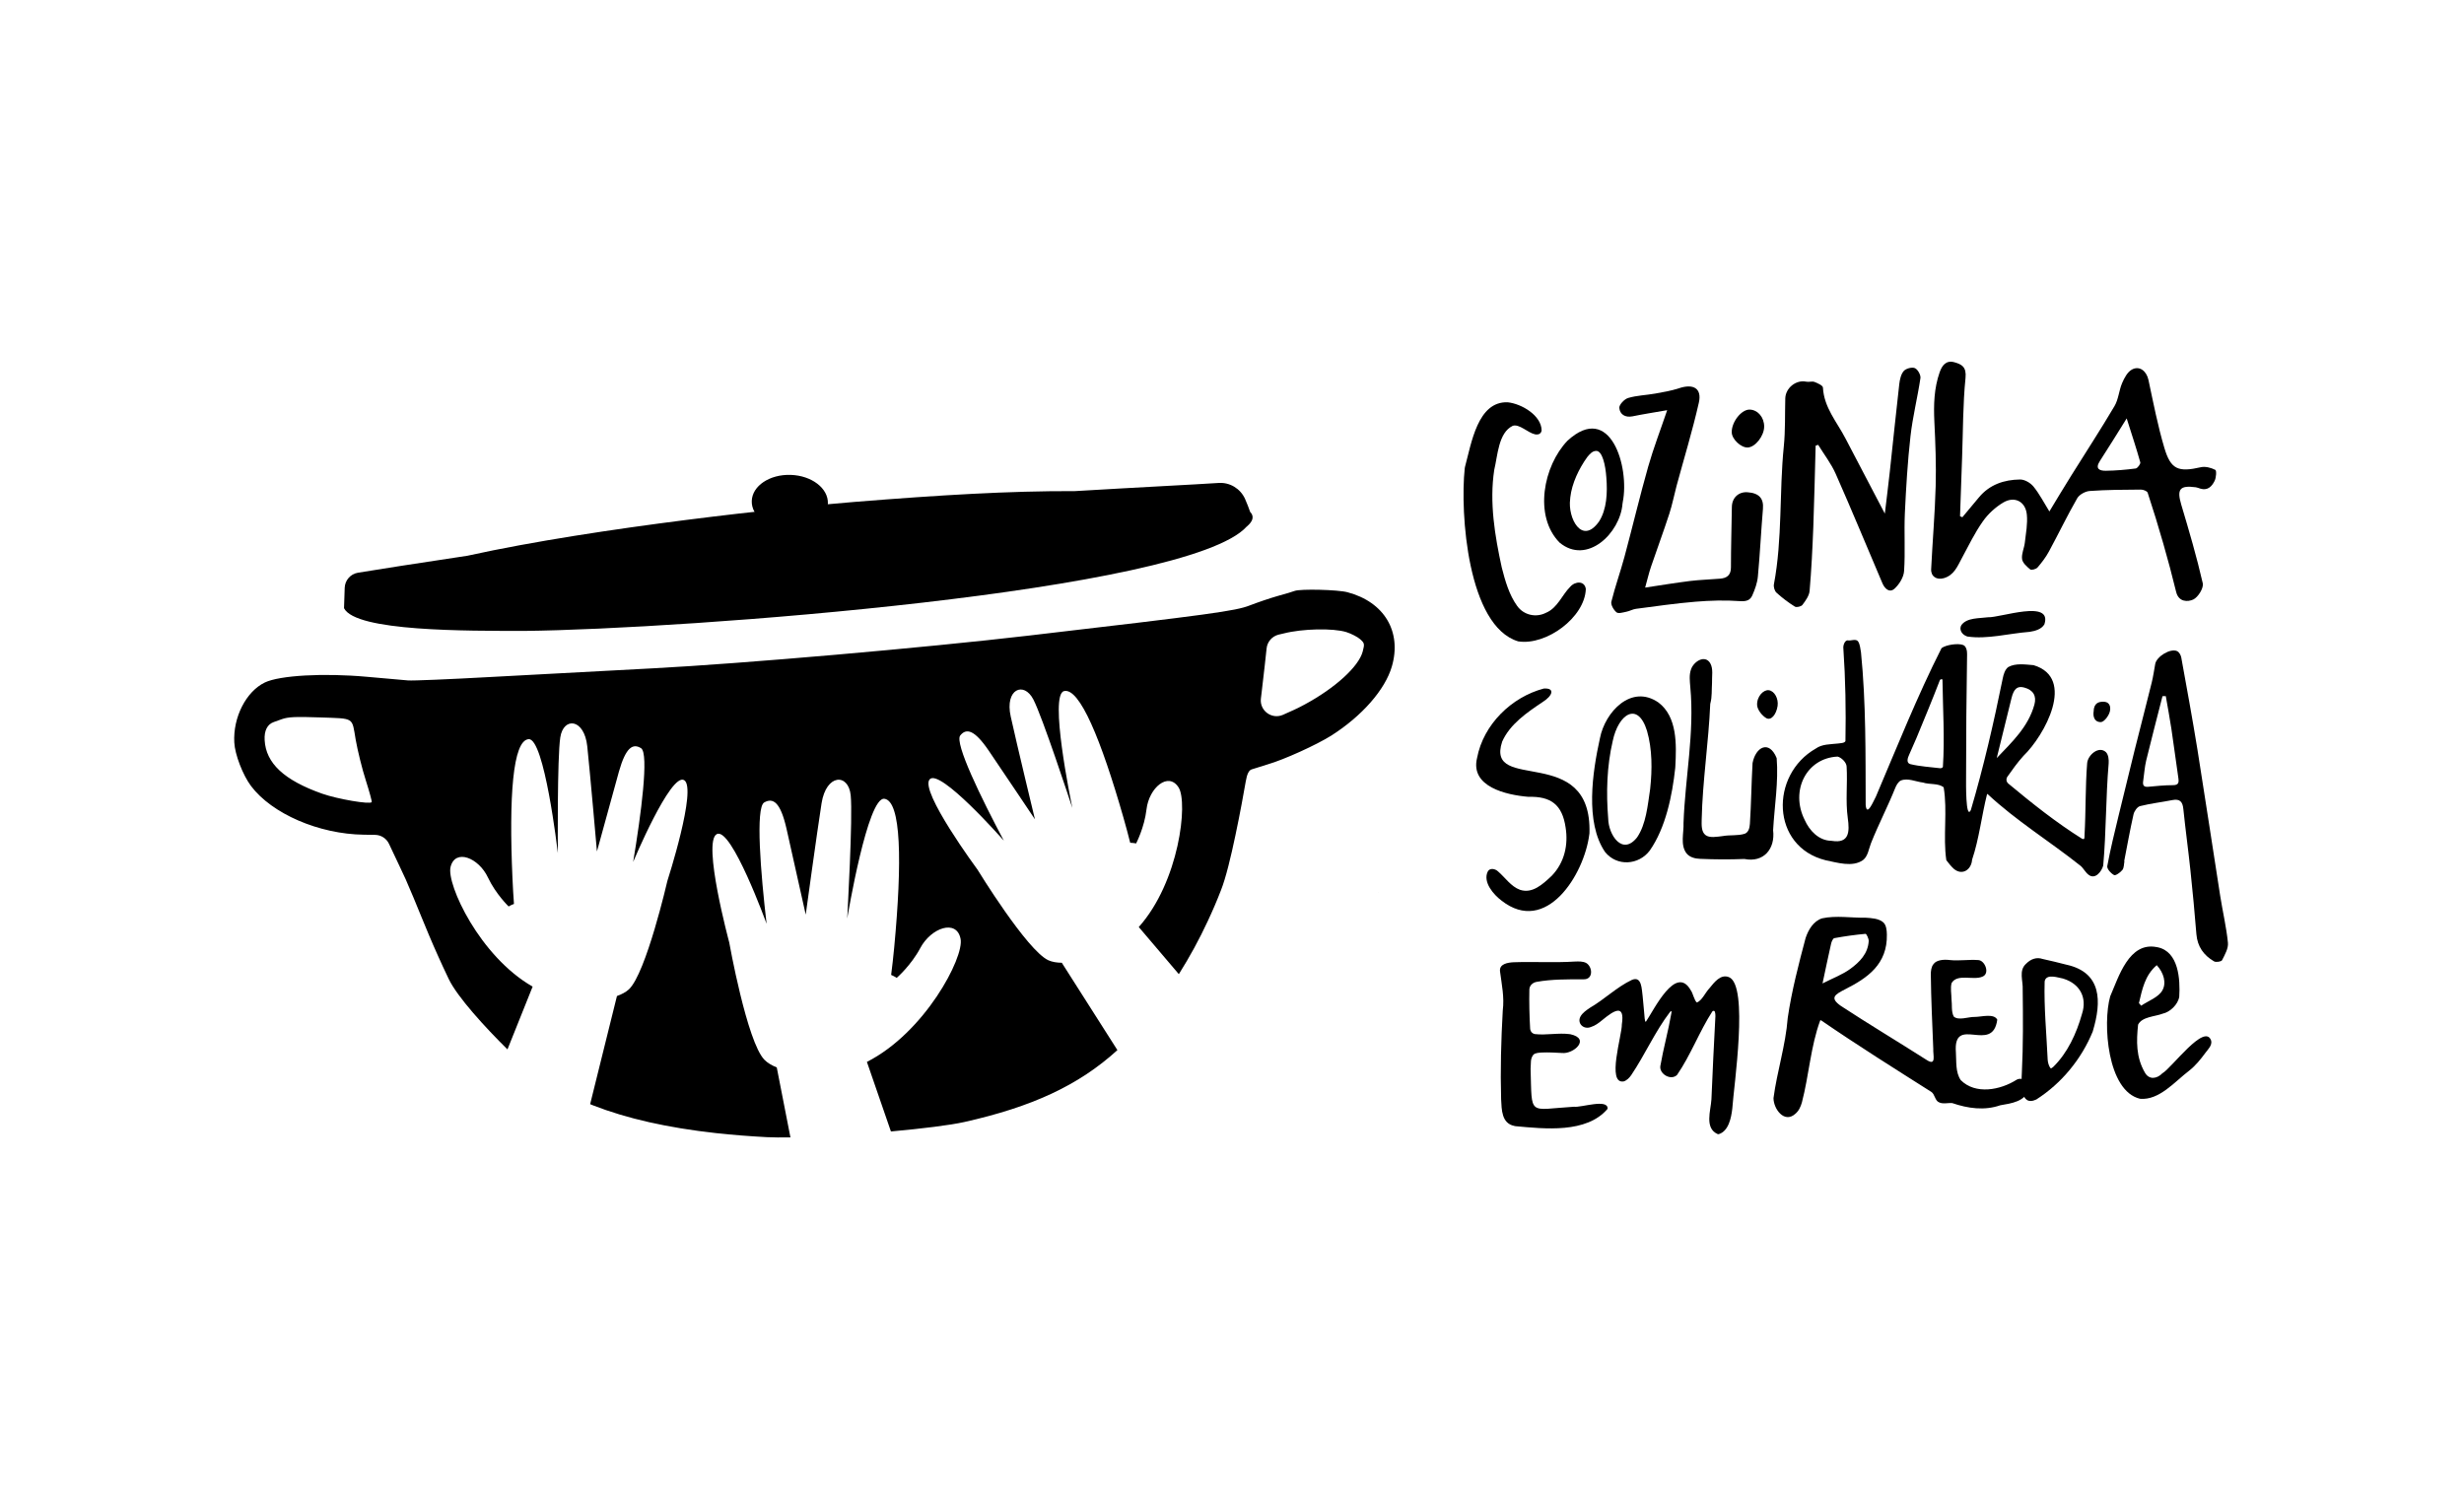
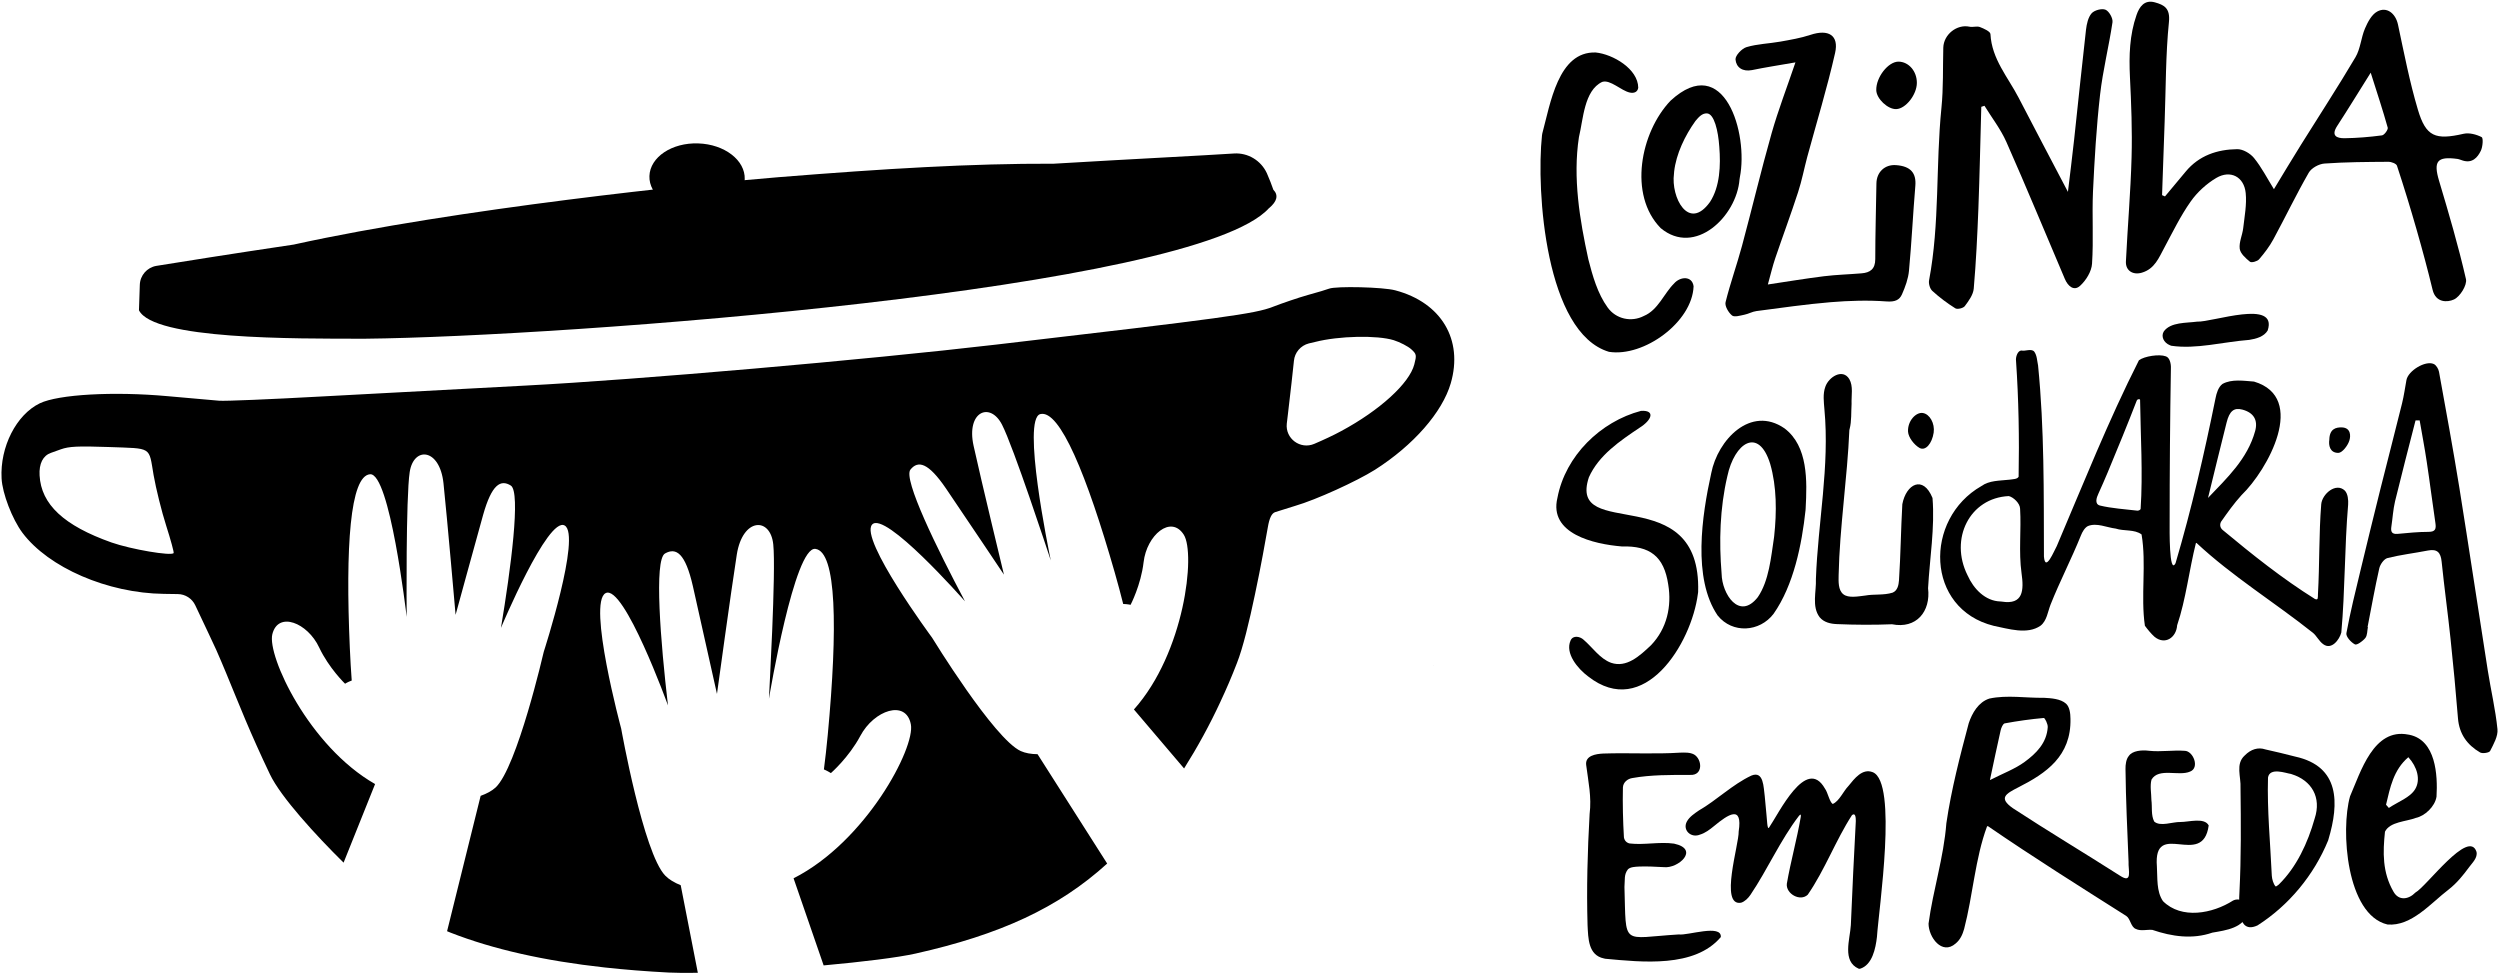
- <svg xmlns="http://www.w3.org/2000/svg" viewBox="0 0 583.58 355.54">
+ <svg xmlns="http://www.w3.org/2000/svg" viewBox="55.19 85.35 472.96 184.35">
  <path fill="#000000" d="M 322.75 154.3 C 321.82 157.88 316.21 162.98 308.95 166.89 C 307.46 167.7 305.59 168.57 303.83 169.32 C 301.19 170.45 298.32 168.32 298.63 165.49 C 298.71 164.89 298.78 164.28 298.85 163.64 C 299.33 159.57 299.84 155.09 299.98 153.62 C 300.12 152.05 301.25 150.72 302.8 150.32 L 304 150.04 C 308.46 148.89 315.74 148.74 318.87 149.71 C 320.04 150.08 321.56 150.87 322.16 151.41 C 323.19 152.34 323.21 152.53 322.75 154.3 M 88.04 189.98 C 87.63 190.58 79.96 189.27 76.29 187.98 C 67.28 184.79 62.97 180.77 62.68 175.29 C 62.55 173.07 63.31 171.55 64.84 171.02 C 65.37 170.83 66.21 170.53 66.71 170.35 C 68.26 169.8 69.91 169.72 75.78 169.92 C 84.07 170.23 83.31 169.75 84.25 175.24 C 84.7 177.79 85.77 182.13 86.63 184.8 C 87.49 187.5 88.13 189.84 88.04 189.98 M 319.17 140.28 C 316.89 139.65 307.97 139.45 306.63 139.96 C 306.26 140.11 304.45 140.66 302.61 141.16 C 300.8 141.67 297.79 142.7 295.98 143.4 C 292.64 144.71 286.75 145.52 243.58 150.55 C 218.93 153.43 175.81 157.19 154.7 158.29 C 142.68 158.92 125.18 159.86 115.77 160.37 C 106.39 160.89 97.77 161.25 96.65 161.16 C 95.53 161.07 91.17 160.68 86.91 160.3 C 76.66 159.37 66.24 159.96 62.72 161.65 C 58.27 163.8 55.17 169.91 55.49 175.85 C 55.63 178.7 57.51 183.57 59.44 186.15 C 64.38 192.73 75.54 197.57 86.18 197.7 L 88.82 197.74 C 90.25 197.75 91.54 198.59 92.14 199.88 L 94.62 205.13 C 95.14 206.21 95.63 207.27 96.1 208.3 C 98.68 214.14 100.63 219.49 103.75 226.42 C 104.51 228.12 105.34 229.92 106.26 231.84 C 108.3 236.13 114.96 243.39 120.19 248.55 L 126.15 233.68 C 113.63 226.54 105.71 209.43 106.71 205.34 C 107.8 200.92 113.38 203.16 115.57 207.84 C 117.42 211.76 120.47 214.7 120.47 214.7 C 120.47 214.7 120.93 214.39 121.73 214.1 C 121.59 212.24 121.47 210.17 121.37 207.91 C 120.53 188.83 121.42 175.37 125.2 175.07 C 128.93 174.78 132.02 201.27 132.13 202.06 C 132.11 201.31 131.96 179.45 132.7 174.65 C 133.45 169.75 138.38 170.13 139.09 176.77 C 139.79 183.41 141.38 201.67 141.38 201.67 C 141.38 201.67 144.98 188.52 146.59 182.75 C 148.22 176.98 149.9 176 151.83 177.21 C 153.75 178.44 151.82 193.02 149.96 204.14 C 149.96 204.14 158.84 182.95 162.02 184.77 C 165.19 186.6 158.06 208.66 158.06 208.66 C 158.06 208.66 153.02 230.55 148.94 234.34 C 148.24 234.98 147.27 235.5 146.12 235.91 L 139.77 261.52 C 139.98 261.61 140.2 261.7 140.42 261.79 C 148.48 264.94 158.15 267.12 169.59 268.38 C 173.42 268.8 177.46 269.12 181.68 269.34 C 183.15 269.41 185.04 269.43 187.21 269.39 L 183.97 252.82 C 182.75 252.33 181.75 251.73 181.04 251 C 176.91 246.75 172.71 223.2 172.71 223.2 C 172.71 223.2 166.28 199.34 169.77 197.56 C 173.23 195.79 181.56 218.8 181.56 218.8 C 180.17 206.88 178.89 191.26 181 190.06 C 183.11 188.86 184.85 190.02 186.27 196.24 C 186.47 197.11 186.7 198.14 186.95 199.27 L 186.95 199.28 C 188.51 206.17 190.83 216.63 190.83 216.63 C 190.83 216.63 193.48 197.29 194.58 190.26 C 195.69 183.25 200.95 183.11 201.48 188.35 C 202.02 193.49 200.68 216.75 200.66 217.55 C 200.8 216.7 205.5 188.68 209.45 189.19 C 213.46 189.71 213.69 204.08 211.79 224.35 C 211.56 226.75 211.32 228.93 211.06 230.91 C 211.89 231.27 212.38 231.61 212.38 231.61 C 212.38 231.61 215.78 228.65 217.95 224.57 C 220.53 219.71 226.6 217.61 227.51 222.39 C 228.37 226.79 219.02 244.57 205.32 251.51 L 211.01 267.99 C 218.37 267.32 225 266.51 228.4 265.75 C 244.32 262.18 255.41 257.13 264.65 248.72 L 251.48 228.03 C 250.26 228.02 249.17 227.83 248.3 227.44 C 243.24 225.13 231.52 205.98 231.52 205.98 C 231.52 205.98 217.74 187.33 220.18 184.59 C 222.56 181.89 237.32 198.62 237.75 199.11 C 232.46 189.15 226 175.96 227.43 174.19 C 228.87 172.41 230.79 172.83 234.16 177.77 C 237.53 182.73 245.12 194.06 245.12 194.06 C 245.12 194.06 240.81 176.23 239.38 169.7 C 237.94 163.2 242.49 161.29 244.75 165.68 C 246.91 169.86 253.36 189.51 253.98 191.37 C 253.55 189.24 248.47 164.57 252 163.69 C 255.68 162.77 260.81 175.26 266.07 193.62 C 266.69 195.8 267.23 197.79 267.68 199.61 C 268.53 199.64 269.08 199.77 269.08 199.77 C 269.08 199.77 271.04 196.02 271.54 191.71 C 272.13 186.58 276.72 182.68 279.15 186.52 C 281.4 190.1 279.31 208.82 269.71 219.57 L 279.2 230.73 C 281.75 226.68 284.05 222.48 286.09 218.08 L 286.09 218.07 C 287.2 215.71 288.23 213.31 289.18 210.84 C 290.33 207.96 291.55 202.85 292.6 197.85 C 293.73 192.55 294.64 187.38 295.04 185.12 C 295.34 183.34 295.77 182.47 296.42 182.24 C 296.94 182.07 298.63 181.54 300.22 181.05 C 304.18 179.9 311.79 176.43 315.3 174.23 C 322.59 169.59 328.05 163.35 329.65 157.86 C 332.05 149.61 327.86 142.59 319.17 140.28 " />
  <path fill="#000000" d="M 326.36 211.21 C 326.36 211.27 326.35 211.32 326.35 211.38 L 326.35 211.29 C 326.35 211.27 326.35 211.23 326.36 211.21 " />
  <path fill="#000000" d="M 196.08 119.25 C 195.96 122.82 191.83 125.58 186.85 125.41 C 181.87 125.25 177.93 122.22 178.05 118.65 C 178.17 115.07 182.3 112.31 187.28 112.48 C 192.26 112.64 196.2 115.67 196.08 119.25 " />
  <path fill="#000000" d="M 188.14 197.68 L 185.52 201.21 " />
  <path fill="#000000" d="M 179.93 208.73 L 179.9 208.76 " />
  <path fill="#000000" d="M 326.36 211.21 C 326.36 211.27 326.35 211.32 326.35 211.38 L 326.35 211.29 C 326.35 211.27 326.35 211.23 326.36 211.21 " />
  <path fill="#000000" d="M 296.62 122.93 C 296.48 123.47 296.07 124.05 295.32 124.69 L 295.26 124.73 C 281.34 140.18 161.69 149.04 124.27 149.43 C 110.64 149.42 84.25 149.6 81.48 144.05 L 81.64 139.23 C 81.7 137.45 83 135.95 84.77 135.65 C 89.28 134.92 98.59 133.43 110.82 131.61 C 110.86 131.59 110.9 131.6 110.93 131.58 C 141.55 124.85 187.12 120.1 202.48 118.87 C 222.69 117.25 238.89 116.27 254.55 116.32 L 254.56 116.32 C 270.17 115.39 282.68 114.78 288.62 114.39 C 291.27 114.21 293.75 115.71 294.86 118.12 C 295.38 119.29 295.79 120.39 296.09 121.25 C 296.58 121.75 296.78 122.3 296.62 122.93 " />
  <path fill="#000000" d="M 472.91 179.55 C 476.49 175.79 480.38 172.18 481.83 166.89 C 482.39 164.84 481.57 163.42 479.41 162.84 C 477.83 162.42 476.97 163.09 476.42 165.31 C 475.23 170.05 474.07 174.8 472.91 179.55 M 459.98 160.89 C 459.84 160.85 459.52 160.87 459.43 161.13 C 457.75 165.5 455.77 170.29 453.92 174.75 C 453.36 176.08 452.78 177.41 452.18 178.73 C 451.82 179.49 451.4 180.71 452.47 180.99 C 454.64 181.52 457.28 181.69 459.56 181.96 C 459.84 181.94 460.04 181.85 460.16 181.65 C 460.61 174.89 460.15 167.83 460.06 160.99 Z M 433.87 199.16 C 437.99 199.83 438.09 197 437.63 193.76 C 437.07 189.71 437.6 185.62 437.36 181.59 C 437.34 180.56 436.09 179.4 435.22 179.2 C 427.82 179.54 423.96 187.29 427.42 194.19 C 428.57 196.77 430.77 199.06 433.65 199.14 Z M 470.62 188.09 C 469.35 193.12 468.73 198.76 467.07 203.64 C 466.92 205.96 464.78 207.45 462.79 205.82 C 462.15 205.25 461.46 204.4 460.97 203.73 C 460.15 198.18 461.29 192 460.34 186.46 C 459.01 185.45 457 185.87 455.45 185.35 C 453.75 185.15 451.86 184.2 450.2 184.87 C 449.59 185.16 449.12 186 448.87 186.64 C 447.08 191.09 444.86 195.35 443.12 199.74 C 442.6 201.06 442.42 202.8 441.23 203.72 C 438.73 205.47 435.13 204.3 432.38 203.75 C 419.43 200.54 419.13 183.53 430.05 177.3 C 431.54 176.23 433.44 176.31 435.33 176.1 C 436.05 175.99 436.82 176.02 437.08 175.54 C 437.22 168.28 437.09 160.89 436.59 153.62 C 436.49 152.9 436.88 151.71 437.59 151.66 C 438.32 151.85 439.44 151.24 440.02 151.85 C 440.57 152.58 440.57 153.62 440.76 154.49 C 441.96 166.48 441.83 178.63 441.87 190.63 C 442.12 193.74 443.82 189.49 444.3 188.66 C 449.27 176.99 454.08 164.88 459.84 153.51 C 460.86 152.73 463.71 152.3 464.92 152.76 C 465.67 152.98 465.92 154.16 465.89 154.95 C 465.73 164.66 465.65 174.57 465.65 184.39 C 465.65 185.14 465.52 194.32 466.77 191.89 C 469.79 181.67 472.19 171.25 474.33 160.7 C 474.52 159.73 474.86 158.58 475.64 157.99 C 477.4 157.01 479.71 157.4 481.62 157.54 C 491.78 160.57 484.21 174.25 479.24 179.03 C 477.82 180.59 476.58 182.34 475.38 184.05 C 475.09 184.6 475.19 185.2 475.68 185.61 C 481.33 190.31 486.99 194.82 493.14 198.67 C 493.79 198.94 493.68 198.43 493.71 197.75 C 494.03 192.1 493.88 186.31 494.33 180.74 C 494.5 178.81 497.11 176.56 498.79 178.16 C 499.38 178.77 499.48 179.96 499.42 180.82 C 498.73 188.89 498.85 197.07 498.13 205.01 C 497.78 206.35 496.29 208.38 494.72 207.23 C 493.92 206.67 493.43 205.6 492.75 205.06 C 485.51 199.3 477.45 194.35 470.73 188.06 Z M 470.62 188.09 " />
  <path fill="#000000" d="M 503.69 99.1 C 501.34 102.85 499.38 106.05 497.34 109.19 C 496.14 111.05 497.27 111.52 498.75 111.5 C 501.11 111.47 503.48 111.27 505.82 110.96 C 506.26 110.91 507.01 109.88 506.91 109.5 C 506 106.24 504.93 103.02 503.69 99.1 M 464.77 122.51 C 466.08 120.95 467.39 119.38 468.69 117.81 C 471.22 114.76 474.66 113.62 478.43 113.57 C 479.51 113.55 480.91 114.37 481.62 115.25 C 483.05 117.01 484.1 119.08 485.38 121.14 C 486.99 118.48 488.73 115.57 490.53 112.69 C 493.96 107.18 497.52 101.75 500.81 96.17 C 501.76 94.56 501.86 92.48 502.61 90.73 C 503.12 89.54 503.86 88.12 504.91 87.54 C 506.73 86.53 508.4 87.89 508.85 90 C 510 95.39 511.05 100.84 512.62 106.11 C 514.14 111.23 515.94 111.88 521.26 110.66 C 522.32 110.42 523.68 110.78 524.68 111.29 C 525.01 111.46 524.89 113.12 524.52 113.88 C 523.89 115.18 522.89 116.27 521.13 115.73 C 520.77 115.62 520.42 115.46 520.06 115.41 C 516.23 114.9 515.53 115.87 516.62 119.55 C 518.46 125.71 520.28 131.89 521.71 138.15 C 521.96 139.27 520.6 141.46 519.45 142 C 518.2 142.58 516 142.66 515.4 140.18 C 514.48 136.38 513.46 132.59 512.38 128.82 C 511.22 124.76 509.98 120.72 508.66 116.71 C 508.54 116.31 507.6 115.95 507.04 115.96 C 503.01 115.99 498.96 116 494.95 116.29 C 493.89 116.36 492.47 117.14 491.97 118.02 C 489.6 122.14 487.54 126.45 485.27 130.63 C 484.54 131.98 483.58 133.24 482.57 134.41 C 482.23 134.8 481.14 135.1 480.85 134.87 C 480.04 134.21 479.03 133.32 478.91 132.41 C 478.75 131.16 479.42 129.82 479.57 128.5 C 479.82 126.3 480.26 124.04 480.04 121.87 C 479.74 118.79 477.15 117.44 474.48 119.01 C 472.62 120.11 470.86 121.72 469.62 123.49 C 467.71 126.2 466.25 129.22 464.67 132.16 C 463.61 134.11 462.83 136.23 460.38 136.94 C 458.7 137.43 457.29 136.55 457.38 134.8 C 457.7 128.23 458.27 121.68 458.45 115.11 C 458.59 110.05 458.39 104.96 458.14 99.89 C 457.95 95.9 458.06 91.98 459.39 88.18 C 459.93 86.62 460.88 85.26 462.84 85.79 C 464.61 86.28 465.78 86.89 465.52 89.5 C 464.89 95.73 464.94 102.02 464.71 108.28 C 464.57 112.16 464.44 116.03 464.3 119.91 C 464.27 120.7 464.25 121.48 464.22 122.27 C 464.4 122.35 464.59 122.43 464.77 122.51 " />
  <path fill="#000000" d="M 430.02 105.56 C 429.84 111.98 429.71 118.39 429.47 124.8 C 429.27 129.86 429.03 134.91 428.59 139.96 C 428.49 141.11 427.64 142.27 426.9 143.26 C 426.61 143.66 425.5 143.92 425.11 143.68 C 423.57 142.72 422.1 141.61 420.76 140.39 C 420.3 139.98 420.02 139.01 420.14 138.38 C 422.18 127.59 421.38 116.61 422.48 105.75 C 422.86 101.99 422.73 98.16 422.83 94.37 C 422.9 91.86 425.41 89.89 427.79 90.4 C 428.42 90.54 429.16 90.25 429.74 90.46 C 430.5 90.75 431.73 91.3 431.75 91.8 C 432 96.54 435.08 99.96 437.1 103.87 C 440.01 109.48 442.96 115.08 445.9 120.68 C 446.04 120.94 446.17 121.2 446.41 121.65 C 446.82 118.18 447.24 114.93 447.59 111.68 C 448.34 104.78 449.04 97.87 449.83 90.96 C 449.96 89.89 450.22 88.64 450.89 87.87 C 451.41 87.28 452.82 86.9 453.52 87.19 C 454.2 87.48 454.95 88.81 454.84 89.56 C 454.16 94.14 453.01 98.67 452.49 103.27 C 451.8 109.35 451.44 115.47 451.15 121.59 C 450.95 126.14 451.27 130.71 450.97 135.24 C 450.88 136.7 449.84 138.39 448.72 139.41 C 447.53 140.51 446.39 139.45 445.83 138.13 C 442.15 129.49 438.57 120.81 434.77 112.22 C 433.7 109.8 432.02 107.64 430.62 105.36 Z M 430.02 105.56 " />
  <path fill="#000000" d="M 512.95 164.88 C 512.68 164.89 512.43 164.89 512.17 164.89 C 510.87 169.99 509.54 175.07 508.3 180.17 C 507.93 181.73 507.84 183.37 507.6 184.96 C 507.45 185.92 507.66 186.45 508.79 186.35 C 510.73 186.17 512.66 185.97 514.6 185.97 C 515.95 185.97 516.09 185.41 515.93 184.3 C 515.35 180.44 514.88 176.56 514.29 172.71 C 513.9 170.09 513.4 167.49 512.95 164.88 M 503.16 203.98 C 503.02 204.68 503.07 205.53 502.68 206.04 C 502.2 206.64 501.07 207.45 500.71 207.26 C 499.96 206.88 498.97 205.77 499.09 205.14 C 499.84 201.08 500.84 197.06 501.81 193.04 C 503.04 187.93 504.29 182.82 505.56 177.72 C 506.9 172.36 508.3 167.02 509.62 161.66 C 509.98 160.21 510.18 158.72 510.45 157.25 C 510.77 155.5 514.03 153.5 515.61 154.21 C 516.08 154.41 516.51 155.14 516.61 155.69 C 517.93 162.97 519.27 170.25 520.45 177.55 C 522.3 189.09 524.02 200.65 525.84 212.2 C 526.42 215.91 527.3 219.57 527.67 223.3 C 527.8 224.63 526.94 226.12 526.28 227.42 C 526.11 227.77 524.83 227.96 524.38 227.7 C 521.93 226.27 520.44 224.2 520.2 221.25 C 519.8 216.22 519.32 211.2 518.79 206.18 C 518.28 201.32 517.61 196.48 517.11 191.63 C 516.94 189.9 516.3 189.15 514.51 189.5 C 511.96 190 509.36 190.3 506.85 190.93 C 506.2 191.1 505.48 192.12 505.31 192.88 C 504.48 196.55 503.82 200.27 503.1 203.96 C 503.12 203.97 503.14 203.98 503.16 203.98 " />
  <path fill="#000000" d="M 394.86 97.15 C 391.63 97.71 389.12 98.1 386.64 98.61 C 384.87 98.96 383.65 98.11 383.52 96.61 C 383.46 95.86 384.72 94.52 385.62 94.26 C 387.68 93.65 389.89 93.6 392.02 93.22 C 393.93 92.88 395.86 92.55 397.68 91.95 C 401.1 90.81 403.12 92.01 402.36 95.37 C 400.86 101.99 398.87 108.49 397.09 115.05 C 396.5 117.26 396.07 119.53 395.36 121.7 C 394 125.89 392.46 130.02 391.04 134.2 C 390.54 135.67 390.19 137.19 389.64 139.17 C 393.37 138.61 396.8 138.04 400.25 137.61 C 402.61 137.32 405 137.26 407.37 137.06 C 408.99 136.93 409.96 136.25 409.96 134.38 C 409.96 129.61 410.11 124.83 410.18 120.05 C 410.21 117.91 411.77 116.43 413.89 116.59 C 416.66 116.79 417.75 118.08 417.54 120.53 C 417.09 125.87 416.84 131.23 416.34 136.56 C 416.2 138.08 415.64 139.61 415.02 141.02 C 414.52 142.16 413.63 142.48 412.13 142.38 C 408.61 142.12 405.04 142.23 401.51 142.52 C 396.82 142.91 392.15 143.59 387.48 144.2 C 386.7 144.3 385.97 144.74 385.2 144.89 C 384.41 145.05 383.3 145.4 382.86 145.03 C 382.18 144.47 381.46 143.24 381.64 142.51 C 382.53 138.92 383.79 135.43 384.75 131.86 C 386.66 124.77 388.35 117.62 390.35 110.56 C 391.61 106.14 393.27 101.84 394.86 97.15 " />
  <path fill="#000000" d="M 376.41 197.65 C 375.2 207.18 366.19 221.6 355.63 213.31 C 353.66 211.84 351.25 208.95 352.31 206.54 C 352.78 205.43 354.15 205.79 354.76 206.36 C 356.47 207.82 357.86 209.97 359.98 210.74 C 362.88 211.73 365.34 209.5 367.55 207.4 C 370.57 204.24 371.46 200.04 370.8 195.98 C 370.01 190.57 367.3 188.58 362.01 188.73 C 356.71 188.29 348.18 186.34 349.83 179.54 C 351.33 171.56 358.02 165.09 365.64 163.08 C 368.34 162.91 367.79 164.77 365.33 166.3 C 361.66 168.76 357.63 171.49 355.78 175.65 C 351.66 188.05 377.12 175.81 376.45 197.35 Z M 376.41 197.65 " />
  <path fill="#000000" d="M 405.06 166.7 C 404.68 175.75 403.22 185.1 403.03 194.16 C 403.01 195.35 402.92 197 403.93 197.78 C 404.89 198.54 406.7 198.18 408.05 198.02 C 409.74 197.71 411.56 198 413.24 197.47 C 414.17 197.09 414.38 196.05 414.45 195.13 C 414.76 190.34 414.81 185.5 415.08 180.73 C 415.8 176.94 419 175.16 420.79 179.56 C 421.25 185.19 420.26 191 419.95 196.63 C 420.48 201.05 417.73 204.37 413.13 203.45 C 409.66 203.59 406.18 203.57 402.71 203.42 C 401.52 203.38 400.23 203.09 399.44 202.12 C 397.91 200.11 398.83 197.26 398.73 194.9 C 399.11 184.25 401.35 173.55 400.34 162.79 C 400.23 161.37 400.02 159.89 400.51 158.53 C 401.14 156.67 403.79 154.99 405.05 157.07 C 405.83 158.43 405.42 160.16 405.48 161.77 C 405.38 163.34 405.5 165.04 405.11 166.5 Z M 405.06 166.7 " />
  <path fill="#000000" d="M 390.84 186.74 C 391.32 182.28 391.34 177.46 390.08 173.1 C 387.89 166.02 383.31 169.11 381.97 175.47 C 380.56 181.49 380.39 187.8 380.89 193.88 C 380.95 197.73 384.24 202.79 387.74 198.32 C 389.86 195.23 390.24 190.75 390.8 187.07 Z M 396.77 181.86 C 396.07 188.39 394.51 196.07 390.73 201.46 C 388.11 204.93 382.94 205.28 380.14 201.79 C 375.36 194.76 377.17 182.86 378.93 174.86 C 380.15 168.59 386.38 161.96 392.79 166.39 C 397.27 169.77 397.07 176.34 396.79 181.54 Z M 396.77 181.86 " />
  <path fill="#000000" d="M 346.97 110.59 C 348.49 105 349.96 95.03 357.07 95.28 C 360.36 95.61 365.09 98.4 365.12 101.95 C 365.01 102.71 364.39 103.05 363.52 102.86 C 361.88 102.51 359.82 100.34 358.29 100.85 C 354.86 102.48 354.72 107.95 353.9 111.29 C 352.72 119 354.05 126.94 355.68 134.41 C 356.48 137.54 357.43 140.9 359.33 143.52 C 360.9 145.71 363.81 146.35 366.17 145.13 C 368.88 144.01 370 140.85 371.88 139 C 373.05 137.63 375.32 137.5 375.59 139.51 C 375.35 146.27 366.2 152.95 359.58 151.91 C 347.6 148.32 345.78 121.54 346.91 110.95 Z M 346.97 110.59 " />
  <path fill="#000000" d="M 371.88 118.21 C 371.27 122.66 374.64 129.22 378.7 123.55 C 380.57 120.67 380.74 116.68 380.45 113.09 C 380.25 110.15 379.5 106.84 378.1 106.8 C 377.17 106.77 376.54 107.53 375.94 108.24 C 373.96 111 372.29 114.46 371.91 117.82 Z M 384.28 119.29 C 383.74 126.31 375.84 133.9 369.37 128.51 C 363.2 122.23 365.54 110.35 371.24 104.39 C 381.41 95.05 386 110.64 384.34 118.9 Z M 384.28 119.29 " />
  <path fill="#000000" d="M 465.7 150.66 C 464.52 150.19 463.96 148.96 464.56 148.03 C 465.87 146.26 468.81 146.48 470.84 146.2 C 473.76 146.33 486.16 141.86 484.2 147.87 C 483.51 149.04 482.02 149.45 480.72 149.65 C 475.67 150.04 470.68 151.46 465.95 150.76 Z M 465.7 150.66 " />
  <path fill="#000000" d="M 421.01 167.2 C 420.7 169.26 419.47 170.73 418.33 170.09 C 417.32 169.51 416.23 168.11 416.16 167.02 C 416.05 164.96 417.68 163.3 418.94 163.48 C 420.27 163.67 421.26 165.46 421.01 167.2 " />
  <path fill="#000000" d="M 495.86 168.53 C 495.9 166.51 497.07 166.16 498.28 166.21 C 499.92 166.29 499.95 167.8 499.64 168.73 C 499.34 169.67 498.3 171.02 497.57 171.03 C 495.94 171.04 495.7 169.56 495.86 168.53 " />
  <path fill="#000000" d="M 431.65 232.93 C 434.18 231.64 436.39 230.83 438.22 229.49 C 440.41 227.89 442.41 225.9 442.59 222.9 C 442.62 222.32 442.05 221.16 441.84 221.18 C 439.37 221.4 436.89 221.75 434.45 222.2 C 434.11 222.27 433.79 223.04 433.68 223.52 C 433 226.5 432.39 229.48 431.65 232.93 M 431.11 241.68 C 428.85 247.76 428.43 254.76 426.77 261.1 C 426.47 262.15 426.04 263.13 425.16 263.85 C 422.58 266.12 420.04 262.64 420.04 260.08 C 420.88 253.76 422.91 247.61 423.41 241.1 C 424.35 234.68 425.99 228.39 427.64 222.18 C 428.29 220.23 429.49 218.17 431.54 217.51 C 434.88 216.78 438.58 217.43 441.85 217.36 C 443.2 217.44 445.01 217.53 446.06 218.48 C 446.74 219.11 446.88 220.32 446.89 221.34 C 447.04 228.4 442.29 231.63 437.07 234.28 C 434.64 235.53 433.21 236.3 436.01 238.26 C 442.59 242.57 449.51 246.71 456.23 251 C 458.7 252.64 457.79 249.93 457.88 248.38 C 457.65 242.53 457.36 236.7 457.3 230.84 C 457.28 230.02 457.42 228.95 457.93 228.36 C 458.61 227.36 460.37 227.2 461.8 227.39 C 464.01 227.62 466.3 227.23 468.48 227.39 C 470.12 227.4 471.38 230.61 469.52 231.32 C 467.38 232.27 463.59 230.52 462.22 232.84 C 461.9 234.03 462.19 235.43 462.2 236.69 C 462.38 238.03 462.1 239.54 462.73 240.77 C 463.86 241.8 466.22 240.81 467.7 240.86 C 469.25 240.87 472.23 239.95 473.04 241.51 C 471.93 249.79 462.52 240.13 463.24 249.28 C 463.38 251.48 463.12 253.97 464.39 255.83 C 467.88 259.32 473.77 258.2 477.65 255.72 C 479.07 255 480.77 256.32 480.53 257.87 C 479.77 260.92 476.32 261.34 473.73 261.79 C 469.99 263.09 466.1 262.54 462.38 261.27 C 461.48 261.17 460.16 261.55 459.28 261.1 C 458.3 260.76 458.25 259.16 457.44 258.63 C 448.67 253.07 439.86 247.54 431.27 241.64 Z M 431.11 241.68 " />
  <path fill="#000000" d="M 406.82 268.61 C 403.64 267.21 405.19 263.03 405.34 260.36 C 405.61 253.92 405.93 247.2 406.28 240.68 C 406.28 240.05 406.23 239.04 405.56 239.55 C 402.49 244.29 400.43 249.91 397.19 254.61 C 395.75 255.99 393.02 254.42 393.23 252.54 C 393.96 248.31 395.11 244.27 395.87 239.88 C 395.93 239.41 395.83 239.33 395.52 239.7 C 392.01 244.28 389.57 249.86 386.36 254.62 C 385.93 255.26 385.29 255.91 384.57 256.13 C 380.45 256.86 384.2 245.07 384.12 242.66 C 384.91 237.52 382.11 239.44 379.47 241.62 C 378.64 242.3 377.79 242.95 376.79 243.25 C 375.08 243.95 373.45 242.38 374.32 240.77 C 374.8 239.88 375.76 239.25 376.59 238.68 C 379.97 236.73 382.93 233.77 386.52 232.08 C 388.89 231.1 388.81 234.34 389.05 235.96 C 389.17 237.16 389.28 238.34 389.38 239.5 C 389.5 240.56 389.51 242.16 389.82 241.99 C 391.71 239.25 396.91 228.3 400.44 234.54 C 400.98 235.25 401.29 237.05 401.91 237.45 C 403.16 236.91 403.88 235.09 404.89 234.04 C 406.02 232.65 407.52 230.65 409.49 231.44 C 414.25 233.36 410.62 257.34 410.28 262.59 C 410.03 264.77 409.4 267.93 407.06 268.63 Z M 406.82 268.61 " />
  <path fill="#000000" d="M 358.62 266.67 C 355.64 266.05 355.66 262.84 355.53 260.38 C 355.33 253.45 355.52 246.39 355.92 239.34 C 356.32 236.15 355.68 233.26 355.27 230.08 C 355.04 228.3 357.09 227.98 358.48 227.91 C 363.34 227.74 368.2 228.05 373.03 227.74 C 373.91 227.71 374.92 227.67 375.69 228.09 C 377.23 229.01 377.43 232.08 374.96 231.95 C 371.24 231.95 367.52 231.92 364.03 232.54 C 363.11 232.67 362.27 233.34 362.22 234.32 C 362.15 237.43 362.23 240.67 362.41 243.75 C 362.5 244.35 362.89 244.79 363.49 244.92 C 366.23 245.25 369.1 244.56 371.89 244.95 C 376.84 246.02 372.66 249.72 369.96 249.4 C 368.52 249.32 366.54 249.22 365.25 249.29 C 364.53 249.33 363.65 249.36 363.18 249.8 C 362.39 250.8 362.63 251.73 362.51 253.15 C 362.86 264.57 361.83 262.79 372.81 262.13 C 374.41 262.38 380.95 260.12 380.74 262.63 C 375.78 268.49 365.83 267.37 358.87 266.73 Z M 358.62 266.67 " />
  <path fill="#000000" d="M 506.59 237.59 C 506.77 237.79 506.95 237.99 507.12 238.2 C 508.85 237.03 511.18 236.23 512.12 234.61 C 513.16 232.84 512.49 230.43 510.81 228.6 C 507.98 231.02 507.37 234.34 506.59 237.59 M 511.02 224.36 C 516 225.39 516.39 231.95 516.14 236.07 C 515.84 237.96 513.91 239.73 512.24 240.08 C 510.42 240.79 507.33 240.79 506.39 242.69 C 505.98 246.57 505.88 250.39 508 254.04 C 509 255.83 510.88 255.52 512.14 254.21 C 514.25 253.08 522.23 242.07 523.7 246.49 C 523.97 247.61 522.89 248.61 522.34 249.36 C 521.18 250.93 520.02 252.39 518.45 253.62 C 515.07 256.19 511.42 260.64 506.86 260.25 C 499.07 258.41 497.98 242.36 499.78 236 C 501.8 231.36 504.23 223.04 510.78 224.32 Z M 511.02 224.36 " />
  <path fill="#000000" d="M 488.57 231.76 C 487.7 231.65 484.59 230.44 484.26 232.45 C 484.08 238.63 484.7 244.84 484.98 251.03 C 485.02 251.67 485.28 252.6 485.69 253.04 C 485.84 253.11 486.09 252.81 486.29 252.7 C 489.68 249.39 491.79 244.79 493.08 240.23 C 494.43 236.19 492.5 232.98 488.73 231.81 Z M 495.64 244.34 C 492.96 250.88 488.24 256.61 482.28 260.42 C 478.36 262.24 478.75 256.45 478.86 254.06 C 479.19 247.58 479.14 240.98 479.06 234.42 C 479.18 232.31 478.06 229.89 479.86 228.27 C 481.02 227.09 482.4 226.66 483.77 227.13 C 485.66 227.54 487.55 228.01 489.43 228.49 C 497.86 230.34 497.74 237.3 495.7 244.13 Z M 495.64 244.34 " />
  <path fill="#000000" d="M 417.83 101.04 C 417.82 103.25 415.73 105.92 413.94 105.99 C 412.34 106.06 410.18 104.02 410.15 102.41 C 410.09 99.96 412.42 96.99 414.37 97.01 C 416.3 97.04 417.84 98.83 417.83 101.04 " />
</svg>
